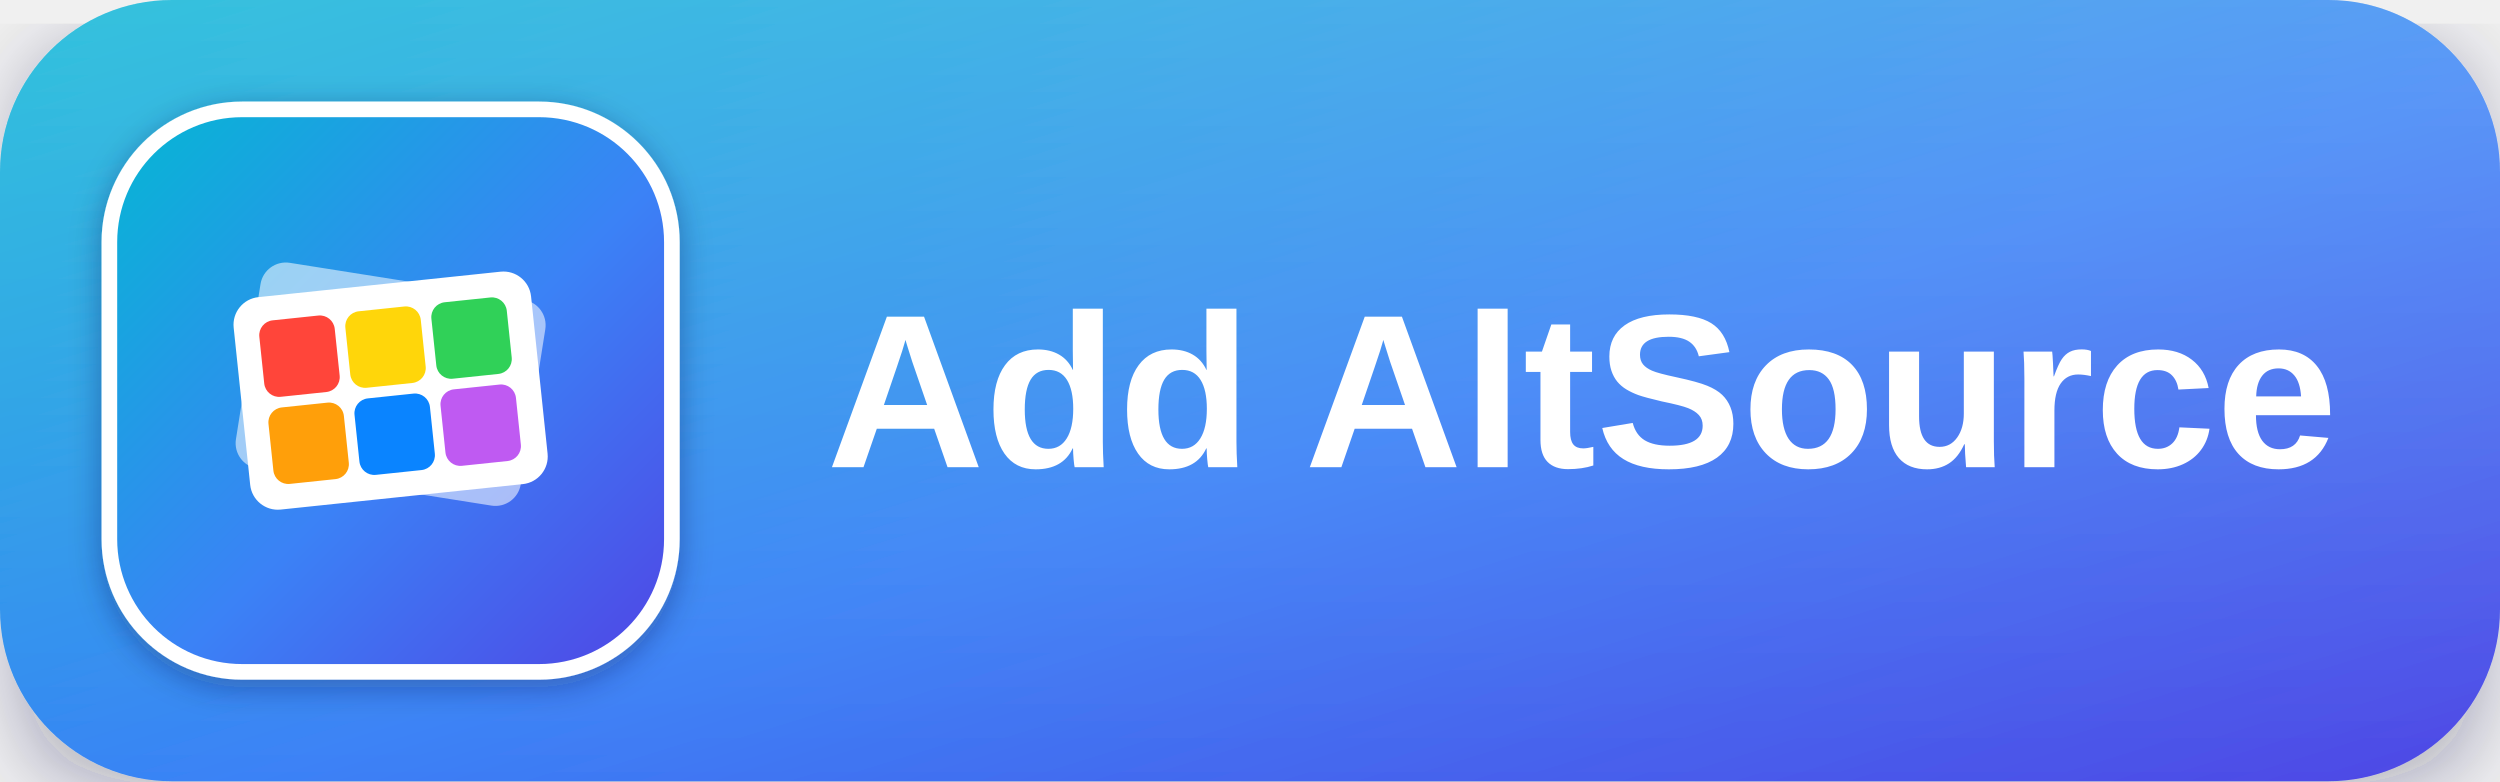
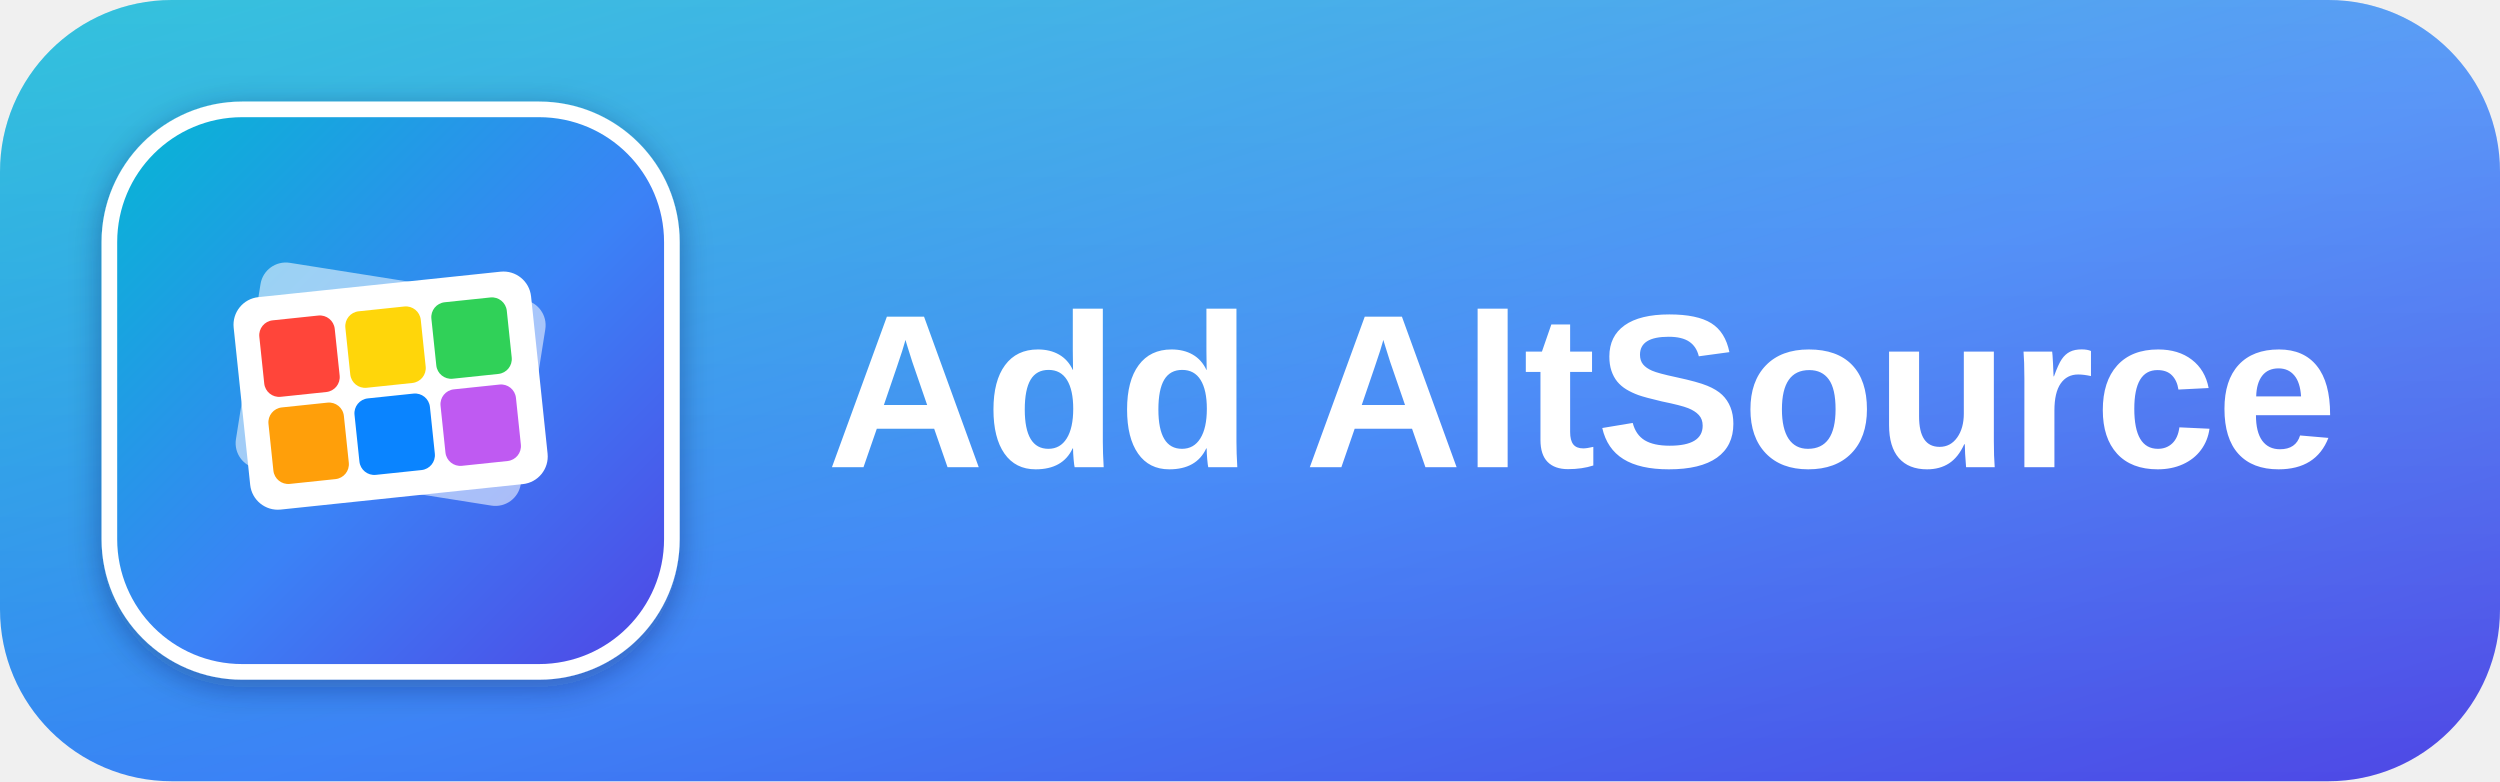
<svg xmlns="http://www.w3.org/2000/svg" viewBox="0 0 640 200" width="640" height="200">
  <defs>
    <linearGradient id="btnBg" x1="0" y1="0" x2="1" y2="1">
      <stop offset="0" stop-color="#06B6D4" />
      <stop offset="0.55" stop-color="#3B82F6" />
      <stop offset="1" stop-color="#4F46E5" />
    </linearGradient>
    <linearGradient id="btnGloss" x1="0" y1="0" x2="0" y2="1">
      <stop offset="0" stop-color="#ffffff" stop-opacity="0.18" />
      <stop offset="1" stop-color="#ffffff" stop-opacity="0" />
    </linearGradient>
    <linearGradient id="iconBg" x1="0" y1="0" x2="1" y2="1">
      <stop offset="0" stop-color="#06B6D4" />
      <stop offset="0.55" stop-color="#3B82F6" />
      <stop offset="1" stop-color="#4F46E5" />
    </linearGradient>
-     <filter id="btnShadow" x="-20%" y="-40%" width="140%" height="180%">
-       <feDropShadow dx="0" dy="6" stdDeviation="12" flood-color="#1e1b4b" flood-opacity="0.35" />
-     </filter>
    <filter id="iconShadow" x="-30%" y="-40%" width="160%" height="180%">
      <feDropShadow dx="0" dy="2" stdDeviation="4" flood-color="#1e1b4b" flood-opacity="0.35" />
    </filter>
    <clipPath id="iconClip">
      <rect x="30" y="30" width="140" height="140" rx="32" />
    </clipPath>
  </defs>
-   <g filter="url(#btnShadow)">
-     <rect width="640" height="200" rx="44" fill="url(#btnBg)" />
-     <rect width="640" height="200" rx="44" fill="url(#btnGloss)" />
-   </g>
+   <rect width="640" height="200" rx="44" fill="url(#btnBg)" />
+   <rect width="640" height="200" rx="44" fill="url(#btnGloss)" />
  <g filter="url(#iconShadow)">
    <rect x="26" y="26" width="148" height="148" rx="36" fill="#ffffff" />
  </g>
  <g clip-path="url(#iconClip)">
    <rect x="30" y="30" width="140" height="140" fill="url(#iconBg)" />
    <g transform="translate(100 100) scale(0.1367) translate(-512 -512)">
      <g transform="translate(512 500) rotate(9)">
        <rect x="-270" y="-195" width="540" height="390" rx="48" fill="#ffffff" opacity="0.55" />
      </g>
      <g transform="translate(512 512) rotate(-6)">
        <rect x="-280" y="-200" width="560" height="400" rx="52" fill="#ffffff" />
        <g>
          <rect x="-234" y="-154" width="142" height="144" rx="28" fill="#FF453A" />
          <rect x="-72" y="-154" width="142" height="144" rx="28" fill="#FFD60A" />
          <rect x="90" y="-154" width="142" height="144" rx="28" fill="#30D158" />
          <rect x="-234" y="10" width="142" height="144" rx="28" fill="#FF9F0A" />
          <rect x="-72" y="10" width="142" height="144" rx="28" fill="#0A84FF" />
          <rect x="90" y="10" width="142" height="144" rx="28" fill="#BF5AF2" />
        </g>
      </g>
    </g>
  </g>
  <text x="405" y="100" text-anchor="middle" dy="0.35em" font-family="Arial, Helvetica, sans-serif" font-size="56" font-weight="700" fill="#ffffff">Add AltSource</text>
</svg>
